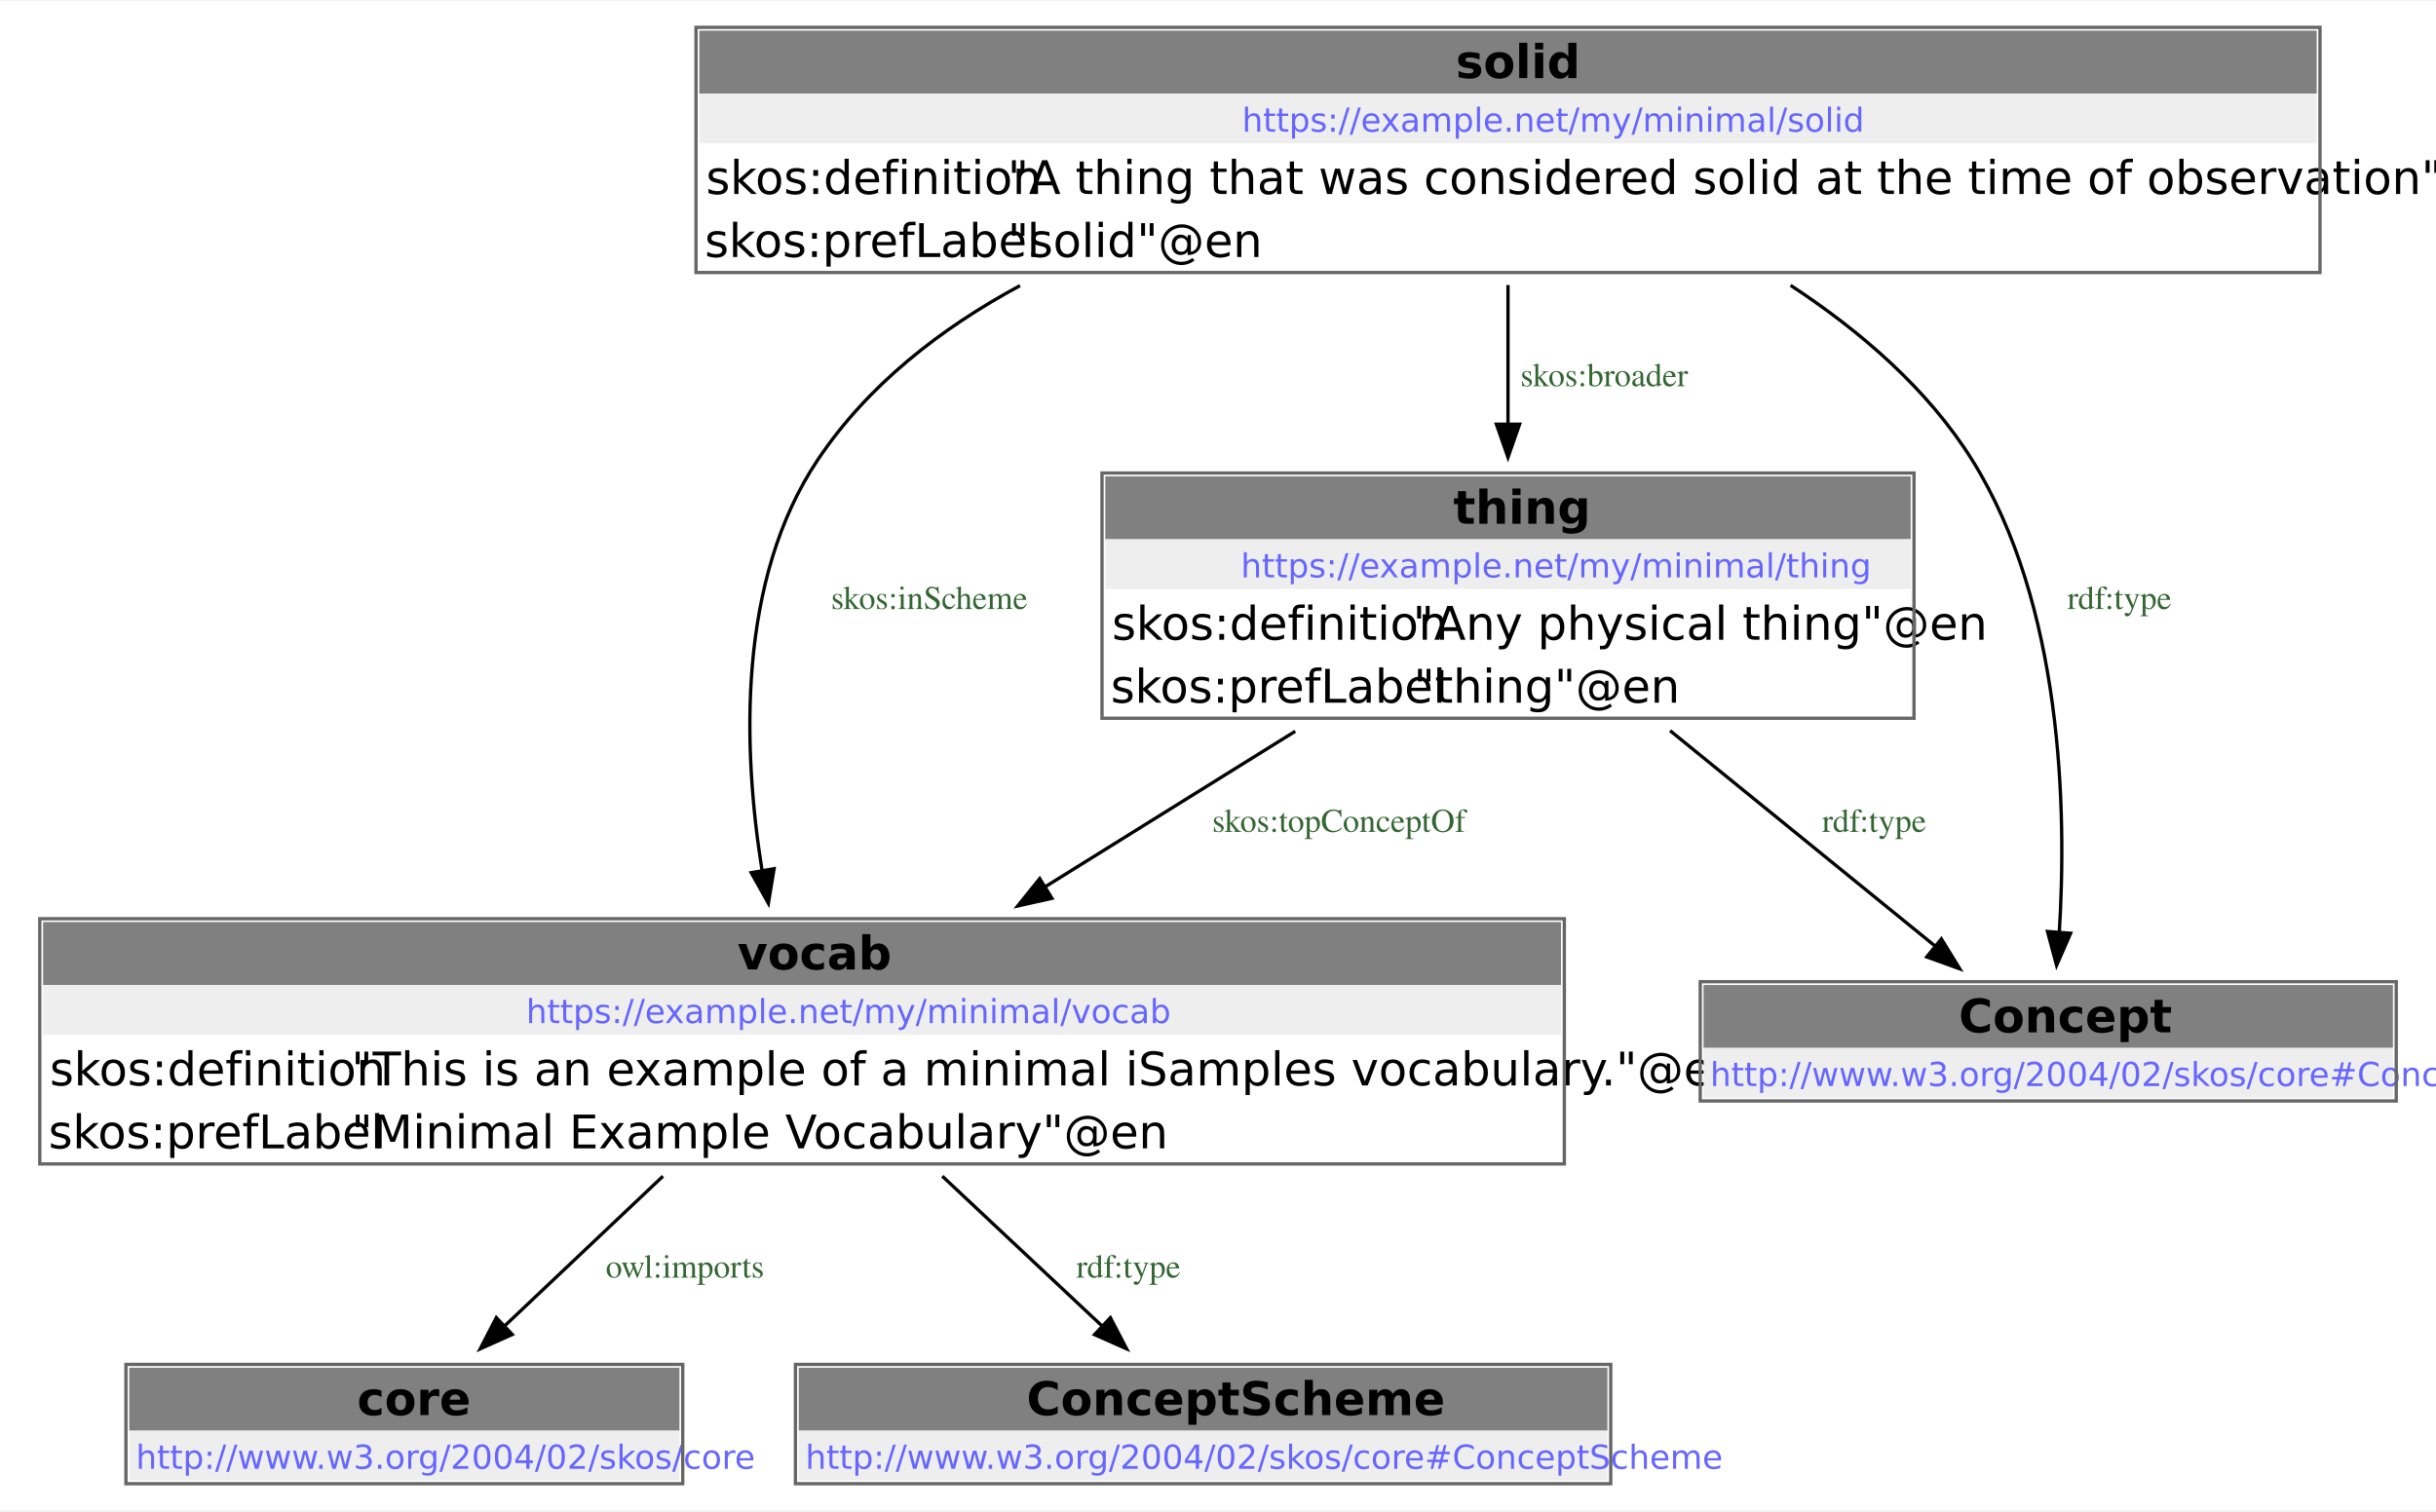
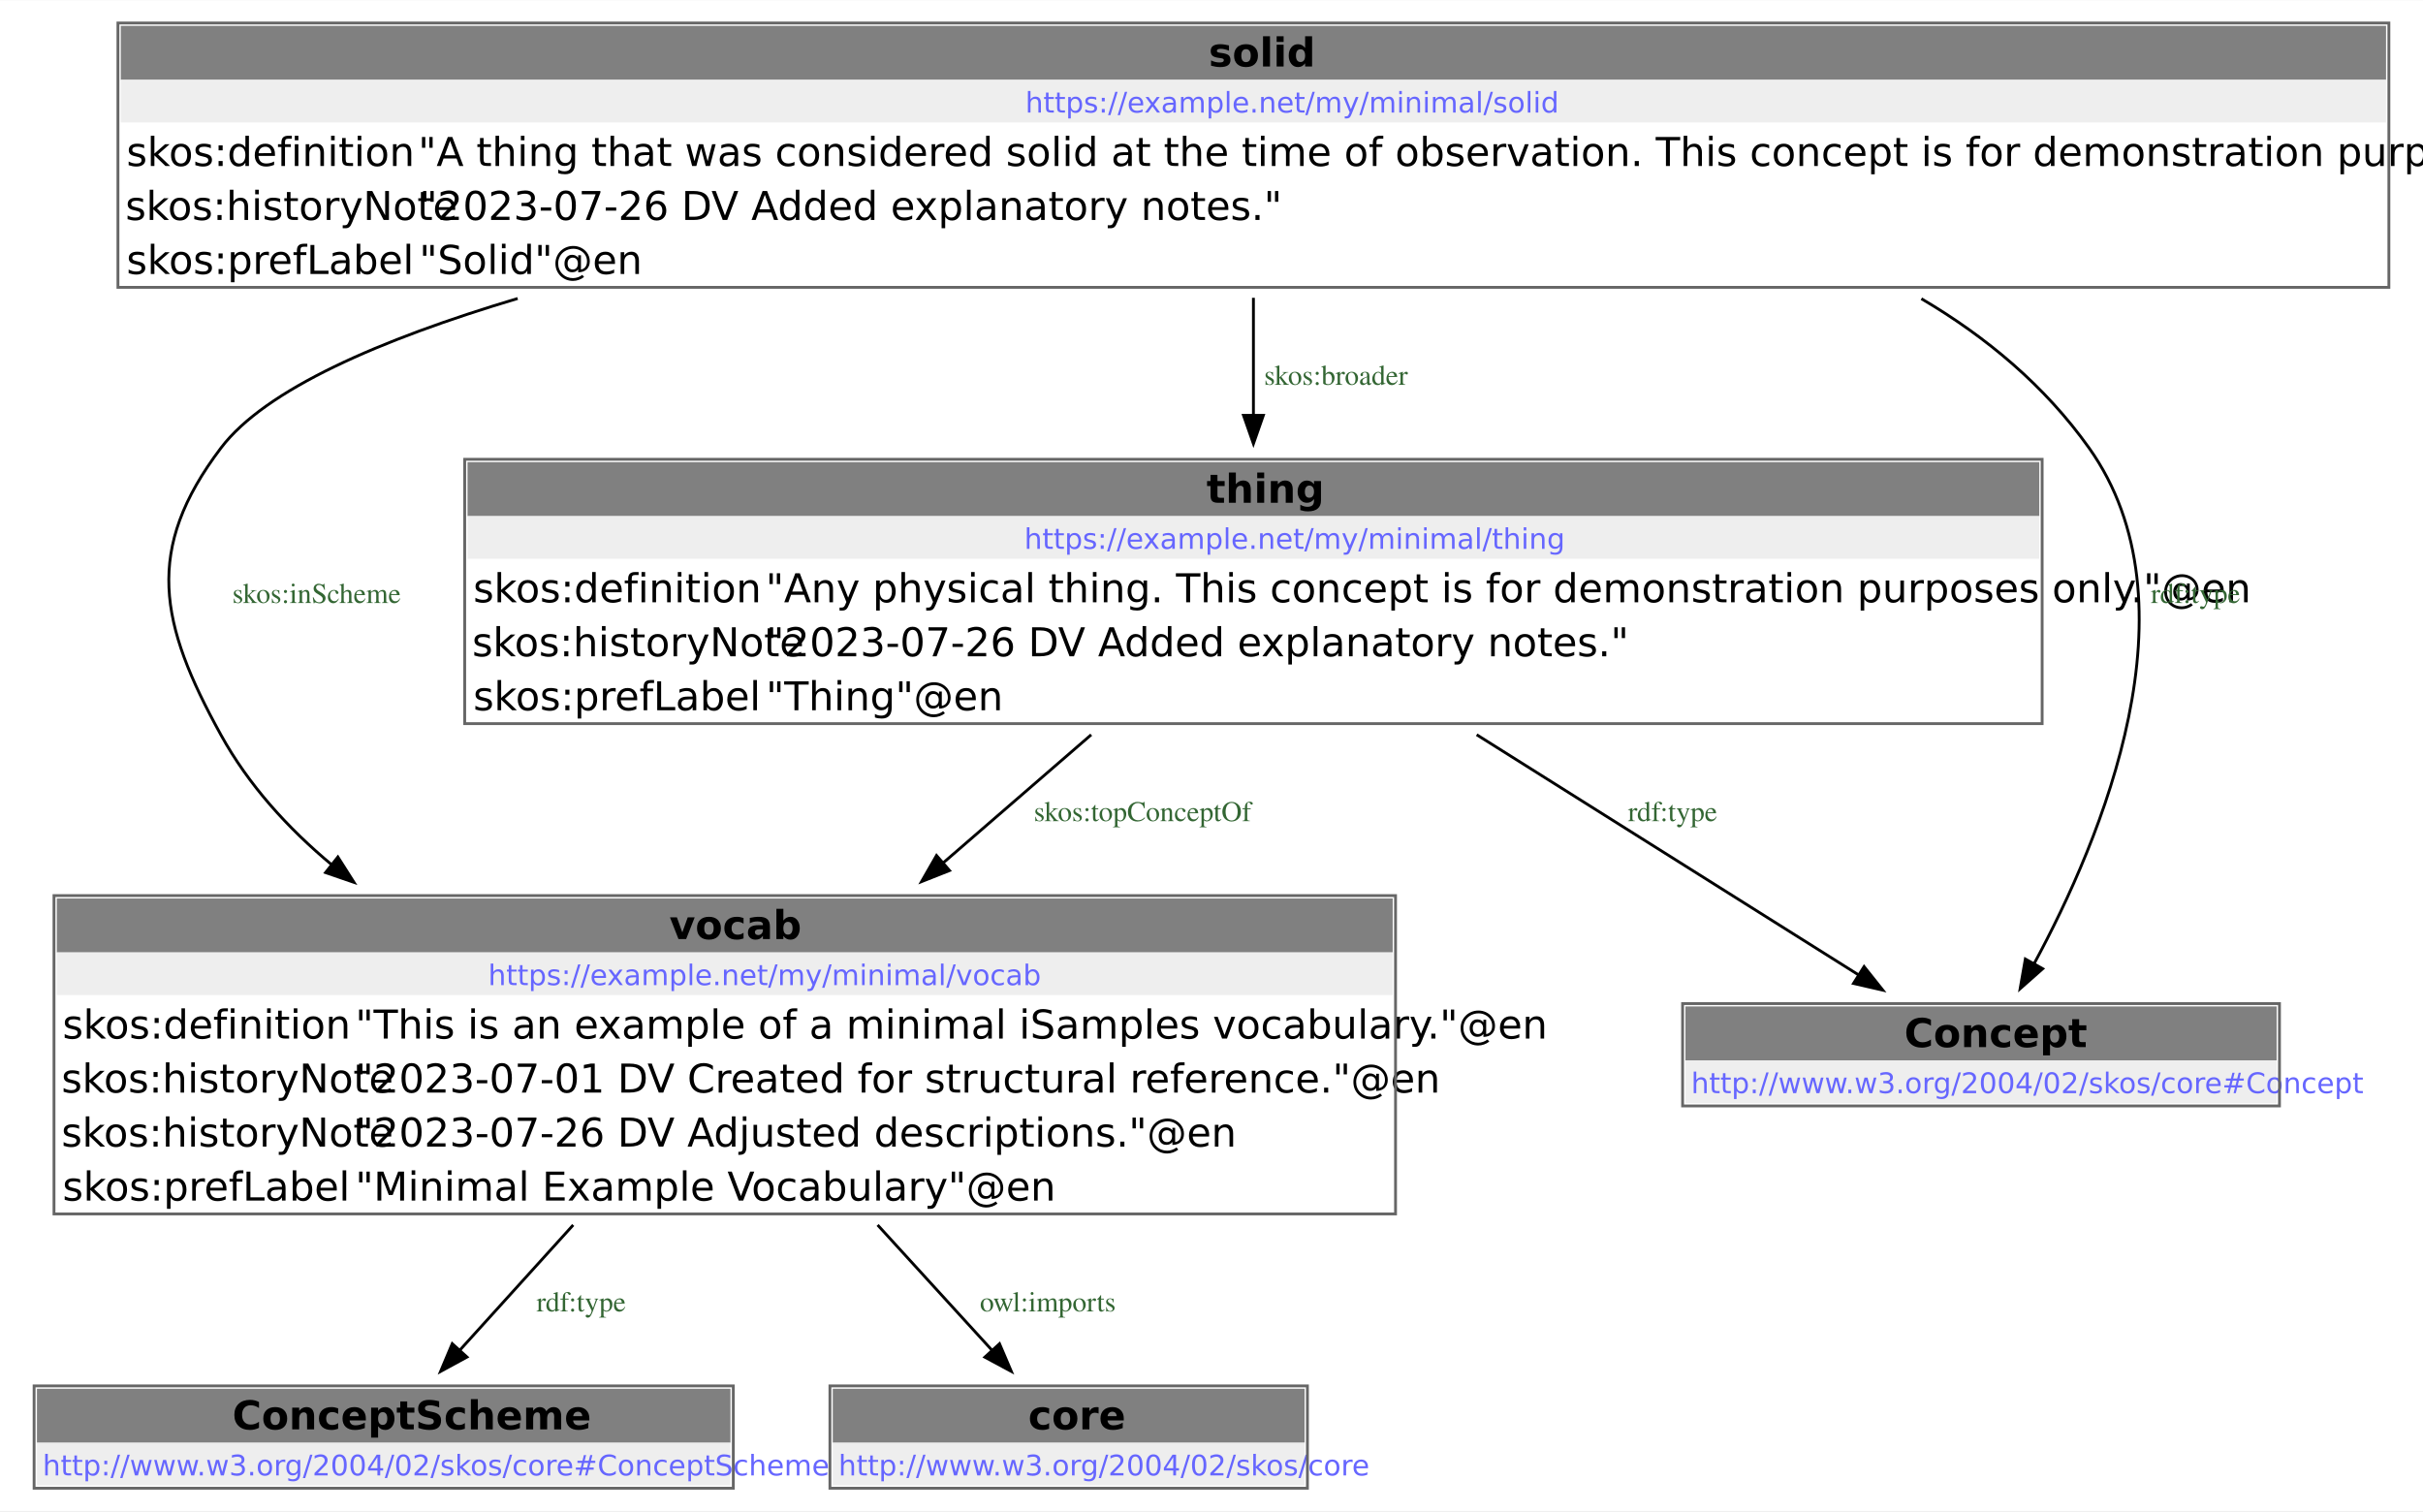
- <svg xmlns="http://www.w3.org/2000/svg" xmlns:xlink="http://www.w3.org/1999/xlink" width="735pt" height="456pt" viewBox="0.00 0.00 735.00 455.50">
-   <g id="graph0" class="graph" transform="scale(1 1) rotate(0) translate(4 451.5)">
-     <polygon fill="white" stroke="none" points="-4,4 -4,-451.5 731,-451.5 731,4 -4,4" />
+ <svg xmlns="http://www.w3.org/2000/svg" xmlns:xlink="http://www.w3.org/1999/xlink" width="853pt" height="532pt" viewBox="0.00 0.00 852.50 531.50">
+   <g id="graph0" class="graph" transform="scale(1 1) rotate(0) translate(4 527.5)">
+     <polygon fill="white" stroke="none" points="-4,4 -4,-527.5 848.5,-527.5 848.5,4 -4,4" />
    <g id="node1" class="node">
-       <polygon fill="grey" stroke="none" points="9,-154.5 9,-173.5 467,-173.5 467,-154.5 9,-154.5" />
-       <text text-anchor="start" x="218.5" y="-159.2" font-family="DejaVu Sans" font-weight="bold" font-size="14.00">vocab</text>
+       <polygon fill="grey" stroke="none" points="16,-192.5 16,-211.5 486,-211.5 486,-192.5 16,-192.5" />
+       <text text-anchor="start" x="231.5" y="-197.2" font-family="DejaVu Sans" font-weight="bold" font-size="14.00">vocab</text>
      <g id="a_node1_0">
        <a xlink:href="https://example.net/my/minimal/vocab" xlink:title="&lt;TABLE&gt;">
-           <polygon fill="#eeeeee" stroke="none" points="9,-139.5 9,-154.5 467,-154.5 467,-139.5 9,-139.5" />
-           <text text-anchor="start" x="154.75" y="-143" font-family="DejaVu Sans" font-size="10.00" fill="#6666ff">https://example.net/my/minimal/vocab</text>
+           <polygon fill="#eeeeee" stroke="none" points="16,-177.5 16,-192.5 486,-192.5 486,-177.5 16,-177.5" />
+           <text text-anchor="start" x="167.75" y="-181" font-family="DejaVu Sans" font-size="10.00" fill="#6666ff">https://example.net/my/minimal/vocab</text>
        </a>
      </g>
-       <text text-anchor="start" x="11" y="-124.2" font-family="DejaVu Sans" font-size="14.00">skos:definition</text>
-       <text text-anchor="start" x="102" y="-124.2" font-family="DejaVu Sans" font-size="14.00">"This is an example of a minimal iSamples vocabulary."@en</text>
-       <text text-anchor="start" x="10.62" y="-105.2" font-family="DejaVu Sans" font-size="14.00">skos:prefLabel</text>
-       <text text-anchor="start" x="102" y="-105.2" font-family="DejaVu Sans" font-size="14.00">"Minimal Example Vocabulary"@en</text>
-       <polygon fill="none" stroke="#666666" points="8,-100.5 8,-174.5 468,-174.5 468,-100.5 8,-100.5" />
+       <text text-anchor="start" x="18" y="-162.2" font-family="DejaVu Sans" font-size="14.00">skos:definition</text>
+       <text text-anchor="start" x="121" y="-162.2" font-family="DejaVu Sans" font-size="14.00">"This is an example of a minimal iSamples vocabulary."@en</text>
+       <text text-anchor="start" x="17.62" y="-143.2" font-family="DejaVu Sans" font-size="14.00">skos:historyNote</text>
+       <text text-anchor="start" x="121" y="-143.2" font-family="DejaVu Sans" font-size="14.00">"2023-07-01 DV Created for structural reference."@en</text>
+       <text text-anchor="start" x="17.62" y="-124.2" font-family="DejaVu Sans" font-size="14.00">skos:historyNote</text>
+       <text text-anchor="start" x="121" y="-124.2" font-family="DejaVu Sans" font-size="14.00">"2023-07-26 DV Adjusted descriptions."@en</text>
+       <text text-anchor="start" x="18" y="-105.2" font-family="DejaVu Sans" font-size="14.00">skos:prefLabel</text>
+       <text text-anchor="start" x="121" y="-105.2" font-family="DejaVu Sans" font-size="14.00">"Minimal Example Vocabulary"@en</text>
+       <polygon fill="none" stroke="#666666" points="15,-100.5 15,-212.5 487,-212.5 487,-100.5 15,-100.5" />
    </g>
    <g id="node2" class="node">
-       <polygon fill="grey" stroke="none" points="35,-20 35,-39 201,-39 201,-20 35,-20" />
-       <text text-anchor="start" x="103.75" y="-24.7" font-family="DejaVu Sans" font-weight="bold" font-size="14.00">core</text>
+       <polygon fill="grey" stroke="none" points="9,-20 9,-39 253,-39 253,-20 9,-20" />
+       <text text-anchor="start" x="77.75" y="-24.7" font-family="DejaVu Sans" font-weight="bold" font-size="14.00">ConceptScheme</text>
      <g id="a_node2_1">
-         <a xlink:href="http://www.w3.org/2004/02/skos/core" xlink:title="&lt;TABLE&gt;">
-           <polygon fill="#eeeeee" stroke="none" points="35,-5 35,-20 201,-20 201,-5 35,-5" />
-           <text text-anchor="start" x="37" y="-8.5" font-family="DejaVu Sans" font-size="10.00" fill="#6666ff">http://www.w3.org/2004/02/skos/core</text>
+         <a xlink:href="http://www.w3.org/2004/02/skos/core#ConceptScheme" xlink:title="&lt;TABLE&gt;">
+           <polygon fill="#eeeeee" stroke="none" points="9,-5 9,-20 253,-20 253,-5 9,-5" />
+           <text text-anchor="start" x="11" y="-8.5" font-family="DejaVu Sans" font-size="10.00" fill="#6666ff">http://www.w3.org/2004/02/skos/core#ConceptScheme</text>
        </a>
      </g>
-       <polygon fill="none" stroke="#666666" points="34,-4 34,-40 202,-40 202,-4 34,-4" />
+       <polygon fill="none" stroke="#666666" points="8,-4 8,-40 254,-40 254,-4 8,-4" />
    </g>
    <g id="edge1" class="edge">
-       <path fill="none" stroke="BLACK" d="M196.03,-96.8C180.06,-81.7 162.22,-64.82 147.63,-51.02" />
-       <polygon fill="BLACK" stroke="BLACK" points="150.56,-49.03 140.89,-44.7 145.75,-54.12 150.56,-49.03" />
-       <text text-anchor="start" x="175" y="-66.2" font-family="Times,serif" font-size="14.00"> </text>
-       <text text-anchor="start" x="178.75" y="-66.2" font-family="Times,serif" font-size="10.00" fill="#336633">owl:imports</text>
-       <text text-anchor="start" x="228.25" y="-66.2" font-family="Times,serif" font-size="14.00"> </text>
+       <path fill="none" stroke="BLACK" d="M197.67,-96.61C183.7,-81.19 169.25,-65.23 157.38,-52.13" />
+       <polygon fill="BLACK" stroke="BLACK" points="160.31,-50.15 151.01,-45.09 155.12,-54.85 160.31,-50.15" />
+       <text text-anchor="start" x="181" y="-66.2" font-family="Times,serif" font-size="14.00"> </text>
+       <text text-anchor="start" x="184.75" y="-66.2" font-family="Times,serif" font-size="10.00" fill="#336633">rdf:type</text>
+       <text text-anchor="start" x="217" y="-66.2" font-family="Times,serif" font-size="14.00"> </text>
+     </g>
+     <g id="node6" class="node">
+       <polygon fill="grey" stroke="none" points="289,-20 289,-39 455,-39 455,-20 289,-20" />
+       <text text-anchor="start" x="357.75" y="-24.7" font-family="DejaVu Sans" font-weight="bold" font-size="14.00">core</text>
+       <g id="a_node6_2">
+         <a xlink:href="http://www.w3.org/2004/02/skos/core" xlink:title="&lt;TABLE&gt;">
+           <polygon fill="#eeeeee" stroke="none" points="289,-5 289,-20 455,-20 455,-5 289,-5" />
+           <text text-anchor="start" x="291" y="-8.5" font-family="DejaVu Sans" font-size="10.00" fill="#6666ff">http://www.w3.org/2004/02/skos/core</text>
+         </a>
+       </g>
+       <polygon fill="none" stroke="#666666" points="288,-4 288,-40 456,-40 456,-4 288,-4" />
+     </g>
+     <g id="edge4" class="edge">
+       <path fill="none" stroke="BLACK" d="M304.78,-96.61C318.86,-81.19 333.44,-65.23 345.4,-52.13" />
+       <polygon fill="BLACK" stroke="BLACK" points="347.67,-54.83 351.83,-45.09 342.5,-50.11 347.67,-54.83" />
+       <text text-anchor="start" x="337" y="-66.2" font-family="Times,serif" font-size="14.00"> </text>
+       <text text-anchor="start" x="340.75" y="-66.2" font-family="Times,serif" font-size="10.00" fill="#336633">owl:imports</text>
+       <text text-anchor="start" x="390.25" y="-66.2" font-family="Times,serif" font-size="14.00"> </text>
+     </g>
+     <g id="node3" class="node">
+       <polygon fill="grey" stroke="none" points="38.5,-499.5 38.5,-518.5 835.5,-518.5 835.5,-499.5 38.5,-499.5" />
+       <text text-anchor="start" x="421.25" y="-504.2" font-family="DejaVu Sans" font-weight="bold" font-size="14.00">solid</text>
+       <g id="a_node3_3">
+         <a xlink:href="https://example.net/my/minimal/solid" xlink:title="&lt;TABLE&gt;">
+           <polygon fill="#eeeeee" stroke="none" points="38.5,-484.5 38.5,-499.5 835.5,-499.5 835.5,-484.5 38.5,-484.5" />
+           <text text-anchor="start" x="356.75" y="-488" font-family="DejaVu Sans" font-size="10.00" fill="#6666ff">https://example.net/my/minimal/solid</text>
+         </a>
+       </g>
+       <text text-anchor="start" x="40.5" y="-469.2" font-family="DejaVu Sans" font-size="14.00">skos:definition</text>
+       <text text-anchor="start" x="143.12" y="-469.2" font-family="DejaVu Sans" font-size="14.00">"A thing that was considered solid at the time of observation. This concept is for demonstration purposes only."@en</text>
+       <text text-anchor="start" x="40.12" y="-450.2" font-family="DejaVu Sans" font-size="14.00">skos:historyNote</text>
+       <text text-anchor="start" x="143.5" y="-450.2" font-family="DejaVu Sans" font-size="14.00">"2023-07-26 DV Added explanatory notes."</text>
+       <text text-anchor="start" x="40.5" y="-431.2" font-family="DejaVu Sans" font-size="14.00">skos:prefLabel</text>
+       <text text-anchor="start" x="143.5" y="-431.2" font-family="DejaVu Sans" font-size="14.00">"Solid"@en</text>
+       <polygon fill="none" stroke="#666666" points="37.5,-426.5 37.5,-519.5 836.5,-519.5 836.5,-426.5 37.5,-426.5" />
+     </g>
+     <g id="edge6" class="edge">
+       <path fill="none" stroke="BLACK" d="M178.13,-422.58C129.7,-408.12 89.33,-390.56 73.75,-370 46.64,-334.22 52.05,-308.29 73.75,-269 83.46,-251.41 97.24,-236.22 112.88,-223.21" />
+       <polygon fill="BLACK" stroke="BLACK" points="114.88,-226.09 120.56,-217.15 110.54,-220.6 114.88,-226.09" />
+       <text text-anchor="start" x="74" y="-315.45" font-family="Times,serif" font-size="14.00"> </text>
+       <text text-anchor="start" x="77.75" y="-315.45" font-family="Times,serif" font-size="10.00" fill="#336633">skos:inScheme</text>
+       <text text-anchor="start" x="138.5" y="-315.45" font-family="Times,serif" font-size="14.00"> </text>
    </g>
    <g id="node4" class="node">
-       <polygon fill="grey" stroke="none" points="237,-20 237,-39 481,-39 481,-20 237,-20" />
-       <text text-anchor="start" x="305.75" y="-24.7" font-family="DejaVu Sans" font-weight="bold" font-size="14.00">ConceptScheme</text>
-       <g id="a_node4_2">
-         <a xlink:href="http://www.w3.org/2004/02/skos/core#ConceptScheme" xlink:title="&lt;TABLE&gt;">
-           <polygon fill="#eeeeee" stroke="none" points="237,-5 237,-20 481,-20 481,-5 237,-5" />
-           <text text-anchor="start" x="239" y="-8.5" font-family="DejaVu Sans" font-size="10.00" fill="#6666ff">http://www.w3.org/2004/02/skos/core#ConceptScheme</text>
+       <polygon fill="grey" stroke="none" points="160.5,-346 160.5,-365 713.5,-365 713.5,-346 160.5,-346" />
+       <text text-anchor="start" x="420.5" y="-350.7" font-family="DejaVu Sans" font-weight="bold" font-size="14.00">thing</text>
+       <g id="a_node4_4">
+         <a xlink:href="https://example.net/my/minimal/thing" xlink:title="&lt;TABLE&gt;">
+           <polygon fill="#eeeeee" stroke="none" points="160.5,-331 160.5,-346 713.5,-346 713.5,-331 160.5,-331" />
+           <text text-anchor="start" x="356.38" y="-334.5" font-family="DejaVu Sans" font-size="10.00" fill="#6666ff">https://example.net/my/minimal/thing</text>
        </a>
      </g>
-       <polygon fill="none" stroke="#666666" points="236,-4 236,-40 482,-40 482,-4 236,-4" />
+       <text text-anchor="start" x="162.5" y="-315.7" font-family="DejaVu Sans" font-size="14.00">skos:definition</text>
+       <text text-anchor="start" x="265.38" y="-315.7" font-family="DejaVu Sans" font-size="14.00">"Any physical thing. This concept is for demonstration purposes only."@en</text>
+       <text text-anchor="start" x="162.12" y="-296.7" font-family="DejaVu Sans" font-size="14.00">skos:historyNote</text>
+       <text text-anchor="start" x="265.5" y="-296.7" font-family="DejaVu Sans" font-size="14.00">"2023-07-26 DV Added explanatory notes."</text>
+       <text text-anchor="start" x="162.5" y="-277.7" font-family="DejaVu Sans" font-size="14.00">skos:prefLabel</text>
+       <text text-anchor="start" x="265.5" y="-277.7" font-family="DejaVu Sans" font-size="14.00">"Thing"@en</text>
+       <polygon fill="none" stroke="#666666" points="159.5,-273 159.5,-366 714.5,-366 714.5,-273 159.5,-273" />
+     </g>
+     <g id="edge2" class="edge">
+       <path fill="none" stroke="BLACK" d="M437,-422.81C437,-409.58 437,-395.11 437,-381.33" />
+       <polygon fill="BLACK" stroke="BLACK" points="440.5,-381.47 437,-371.47 433.5,-381.47 440.5,-381.47" />
+       <text text-anchor="start" x="437" y="-392.2" font-family="Times,serif" font-size="14.00"> </text>
+       <text text-anchor="start" x="440.75" y="-392.2" font-family="Times,serif" font-size="10.00" fill="#336633">skos:broader</text>
+       <text text-anchor="start" x="492.5" y="-392.2" font-family="Times,serif" font-size="14.00"> </text>
+     </g>
+     <g id="node5" class="node">
+       <polygon fill="grey" stroke="none" points="589,-154.5 589,-173.5 797,-173.5 797,-154.5 589,-154.5" />
+       <text text-anchor="start" x="666" y="-159.2" font-family="DejaVu Sans" font-weight="bold" font-size="14.00">Concept</text>
+       <g id="a_node5_5">
+         <a xlink:href="http://www.w3.org/2004/02/skos/core#Concept" xlink:title="&lt;TABLE&gt;">
+           <polygon fill="#eeeeee" stroke="none" points="589,-139.5 589,-154.5 797,-154.5 797,-139.5 589,-139.5" />
+           <text text-anchor="start" x="591" y="-143" font-family="DejaVu Sans" font-size="10.00" fill="#6666ff">http://www.w3.org/2004/02/skos/core#Concept</text>
+         </a>
+       </g>
+       <polygon fill="none" stroke="#666666" points="588,-138.5 588,-174.5 798,-174.5 798,-138.5 588,-138.5" />
+     </g>
+     <g id="edge7" class="edge">
+       <path fill="none" stroke="BLACK" d="M672.01,-422.5C695,-408.97 715.5,-391.79 731,-370 770.02,-315.16 735.59,-232.67 711.56,-188.33" />
+       <polygon fill="BLACK" stroke="BLACK" points="714.7,-186.77 706.76,-179.75 708.59,-190.19 714.7,-186.77" />
+       <text text-anchor="start" x="749" y="-315.45" font-family="Times,serif" font-size="14.00"> </text>
+       <text text-anchor="start" x="752.75" y="-315.45" font-family="Times,serif" font-size="10.00" fill="#336633">rdf:type</text>
+       <text text-anchor="start" x="785" y="-315.45" font-family="Times,serif" font-size="14.00"> </text>
+     </g>
+     <g id="edge5" class="edge">
+       <path fill="none" stroke="BLACK" d="M379.93,-269.1C363.41,-254.8 345.11,-238.96 327.6,-223.8" />
+       <polygon fill="BLACK" stroke="BLACK" points="330.08,-221.32 320.23,-217.42 325.5,-226.61 330.08,-221.32" />
+       <text text-anchor="start" x="356" y="-238.7" font-family="Times,serif" font-size="14.00"> </text>
+       <text text-anchor="start" x="359.75" y="-238.7" font-family="Times,serif" font-size="10.00" fill="#336633">skos:topConceptOf</text>
+       <text text-anchor="start" x="439.25" y="-238.7" font-family="Times,serif" font-size="14.00"> </text>
    </g>
    <g id="edge3" class="edge">
-       <path fill="none" stroke="BLACK" d="M280.32,-96.8C296.42,-81.7 314.41,-64.82 329.13,-51.02" />
-       <polygon fill="BLACK" stroke="BLACK" points="331.03,-54.1 335.93,-44.7 326.24,-48.99 331.03,-54.1" />
-       <text text-anchor="start" x="317" y="-66.2" font-family="Times,serif" font-size="14.00"> </text>
-       <text text-anchor="start" x="320.75" y="-66.2" font-family="Times,serif" font-size="10.00" fill="#336633">rdf:type</text>
-       <text text-anchor="start" x="353" y="-66.2" font-family="Times,serif" font-size="14.00"> </text>
-     </g>
-     <g id="node3" class="node">
-       <polygon fill="grey" stroke="none" points="329.5,-289 329.5,-308 572.5,-308 572.5,-289 329.5,-289" />
-       <text text-anchor="start" x="434.5" y="-293.7" font-family="DejaVu Sans" font-weight="bold" font-size="14.00">thing</text>
-       <g id="a_node3_3">
-         <a xlink:href="https://example.net/my/minimal/thing" xlink:title="&lt;TABLE&gt;">
-           <polygon fill="#eeeeee" stroke="none" points="329.5,-274 329.5,-289 572.5,-289 572.5,-274 329.5,-274" />
-           <text text-anchor="start" x="370.38" y="-277.5" font-family="DejaVu Sans" font-size="10.00" fill="#6666ff">https://example.net/my/minimal/thing</text>
-         </a>
-       </g>
-       <text text-anchor="start" x="331.5" y="-258.7" font-family="DejaVu Sans" font-size="14.00">skos:definition</text>
-       <text text-anchor="start" x="422.25" y="-258.7" font-family="DejaVu Sans" font-size="14.00">"Any physical thing"@en</text>
-       <text text-anchor="start" x="331.12" y="-239.7" font-family="DejaVu Sans" font-size="14.00">skos:prefLabel</text>
-       <text text-anchor="start" x="422.5" y="-239.7" font-family="DejaVu Sans" font-size="14.00">"thing"@en</text>
-       <polygon fill="none" stroke="#666666" points="328.5,-235 328.5,-309 573.5,-309 573.5,-235 328.5,-235" />
-     </g>
-     <g id="edge2" class="edge">
-       <path fill="none" stroke="BLACK" d="M386.8,-231.07C363.02,-216.27 335.87,-199.38 311.33,-184.12" />
-       <polygon fill="BLACK" stroke="BLACK" points="313.4,-180.66 303.06,-178.35 309.71,-186.61 313.4,-180.66" />
-       <text text-anchor="start" x="358" y="-200.7" font-family="Times,serif" font-size="14.00"> </text>
-       <text text-anchor="start" x="361.75" y="-200.7" font-family="Times,serif" font-size="10.00" fill="#336633">skos:topConceptOf</text>
-       <text text-anchor="start" x="441.25" y="-200.7" font-family="Times,serif" font-size="14.00"> </text>
-     </g>
-     <g id="node6" class="node">
-       <polygon fill="grey" stroke="none" points="510,-135.5 510,-154.5 718,-154.5 718,-135.5 510,-135.5" />
-       <text text-anchor="start" x="587" y="-140.2" font-family="DejaVu Sans" font-weight="bold" font-size="14.00">Concept</text>
-       <g id="a_node6_4">
-         <a xlink:href="http://www.w3.org/2004/02/skos/core#Concept" xlink:title="&lt;TABLE&gt;">
-           <polygon fill="#eeeeee" stroke="none" points="510,-120.5 510,-135.5 718,-135.5 718,-120.5 510,-120.5" />
-           <text text-anchor="start" x="512" y="-124" font-family="DejaVu Sans" font-size="10.00" fill="#6666ff">http://www.w3.org/2004/02/skos/core#Concept</text>
-         </a>
-       </g>
-       <polygon fill="none" stroke="#666666" points="509,-119.5 509,-155.5 719,-155.5 719,-119.5 509,-119.5" />
-     </g>
-     <g id="edge6" class="edge">
-       <path fill="none" stroke="BLACK" d="M499.91,-231.25C525.68,-210.29 556.67,-185.1 579.84,-166.27" />
-       <polygon fill="BLACK" stroke="BLACK" points="581.76,-168.41 587.31,-159.38 577.34,-162.97 581.76,-168.41" />
-       <text text-anchor="start" x="542" y="-200.7" font-family="Times,serif" font-size="14.00"> </text>
-       <text text-anchor="start" x="545.75" y="-200.7" font-family="Times,serif" font-size="10.00" fill="#336633">rdf:type</text>
-       <text text-anchor="start" x="578" y="-200.7" font-family="Times,serif" font-size="14.00"> </text>
-     </g>
-     <g id="node5" class="node">
-       <polygon fill="grey" stroke="none" points="207,-423.5 207,-442.5 695,-442.5 695,-423.5 207,-423.5" />
-       <text text-anchor="start" x="435.25" y="-428.2" font-family="DejaVu Sans" font-weight="bold" font-size="14.00">solid</text>
-       <g id="a_node5_5">
-         <a xlink:href="https://example.net/my/minimal/solid" xlink:title="&lt;TABLE&gt;">
-           <polygon fill="#eeeeee" stroke="none" points="207,-408.5 207,-423.5 695,-423.5 695,-408.5 207,-408.5" />
-           <text text-anchor="start" x="370.75" y="-412" font-family="DejaVu Sans" font-size="10.00" fill="#6666ff">https://example.net/my/minimal/solid</text>
-         </a>
-       </g>
-       <text text-anchor="start" x="209" y="-393.2" font-family="DejaVu Sans" font-size="14.00">skos:definition</text>
-       <text text-anchor="start" x="300" y="-393.2" font-family="DejaVu Sans" font-size="14.00">"A thing that was considered solid at the time of observation"@en</text>
-       <text text-anchor="start" x="208.62" y="-374.2" font-family="DejaVu Sans" font-size="14.00">skos:prefLabel</text>
-       <text text-anchor="start" x="300" y="-374.2" font-family="DejaVu Sans" font-size="14.00">"solid"@en</text>
-       <polygon fill="none" stroke="#666666" points="206,-369.5 206,-443.5 696,-443.5 696,-369.5 206,-369.5" />
-     </g>
-     <g id="edge7" class="edge">
-       <path fill="none" stroke="BLACK" d="M303.77,-365.56C279.75,-352.61 257.83,-335.52 242.75,-313 218.5,-276.79 220,-226.19 225.97,-188.81" />
-       <polygon fill="BLACK" stroke="BLACK" points="229.56,-189.6 227.84,-179.15 222.66,-188.39 229.56,-189.6" />
-       <text text-anchor="start" x="243" y="-267.95" font-family="Times,serif" font-size="14.00"> </text>
-       <text text-anchor="start" x="246.75" y="-267.95" font-family="Times,serif" font-size="10.00" fill="#336633">skos:inScheme</text>
-       <text text-anchor="start" x="307.5" y="-267.95" font-family="Times,serif" font-size="14.00"> </text>
-     </g>
-     <g id="edge5" class="edge">
-       <path fill="none" stroke="BLACK" d="M451,-365.75C451,-352.51 451,-337.59 451,-323.65" />
-       <polygon fill="BLACK" stroke="BLACK" points="454.5,-323.73 451,-313.73 447.5,-323.73 454.5,-323.73" />
-       <text text-anchor="start" x="451" y="-335.2" font-family="Times,serif" font-size="14.00"> </text>
-       <text text-anchor="start" x="454.75" y="-335.2" font-family="Times,serif" font-size="10.00" fill="#336633">skos:broader</text>
-       <text text-anchor="start" x="506.5" y="-335.2" font-family="Times,serif" font-size="14.00"> </text>
-     </g>
-     <g id="edge4" class="edge">
-       <path fill="none" stroke="BLACK" d="M536.27,-365.64C557.32,-351.85 577.64,-334.36 591,-313 618.39,-269.21 619.64,-207.18 617.32,-170.08" />
-       <polygon fill="BLACK" stroke="BLACK" points="620.76,-170.12 616.52,-160.42 613.78,-170.65 620.76,-170.12" />
-       <text text-anchor="start" x="616" y="-267.95" font-family="Times,serif" font-size="14.00"> </text>
-       <text text-anchor="start" x="619.75" y="-267.95" font-family="Times,serif" font-size="10.00" fill="#336633">rdf:type</text>
-       <text text-anchor="start" x="652" y="-267.95" font-family="Times,serif" font-size="14.00"> </text>
+       <path fill="none" stroke="BLACK" d="M515.55,-269.1C559.94,-241.18 613.7,-207.37 650.34,-184.33" />
+       <polygon fill="BLACK" stroke="BLACK" points="651.85,-187.52 658.45,-179.23 648.12,-181.59 651.85,-187.52" />
+       <text text-anchor="start" x="565" y="-238.7" font-family="Times,serif" font-size="14.00"> </text>
+       <text text-anchor="start" x="568.75" y="-238.7" font-family="Times,serif" font-size="10.00" fill="#336633">rdf:type</text>
+       <text text-anchor="start" x="601" y="-238.7" font-family="Times,serif" font-size="14.00"> </text>
    </g>
  </g>
</svg>
